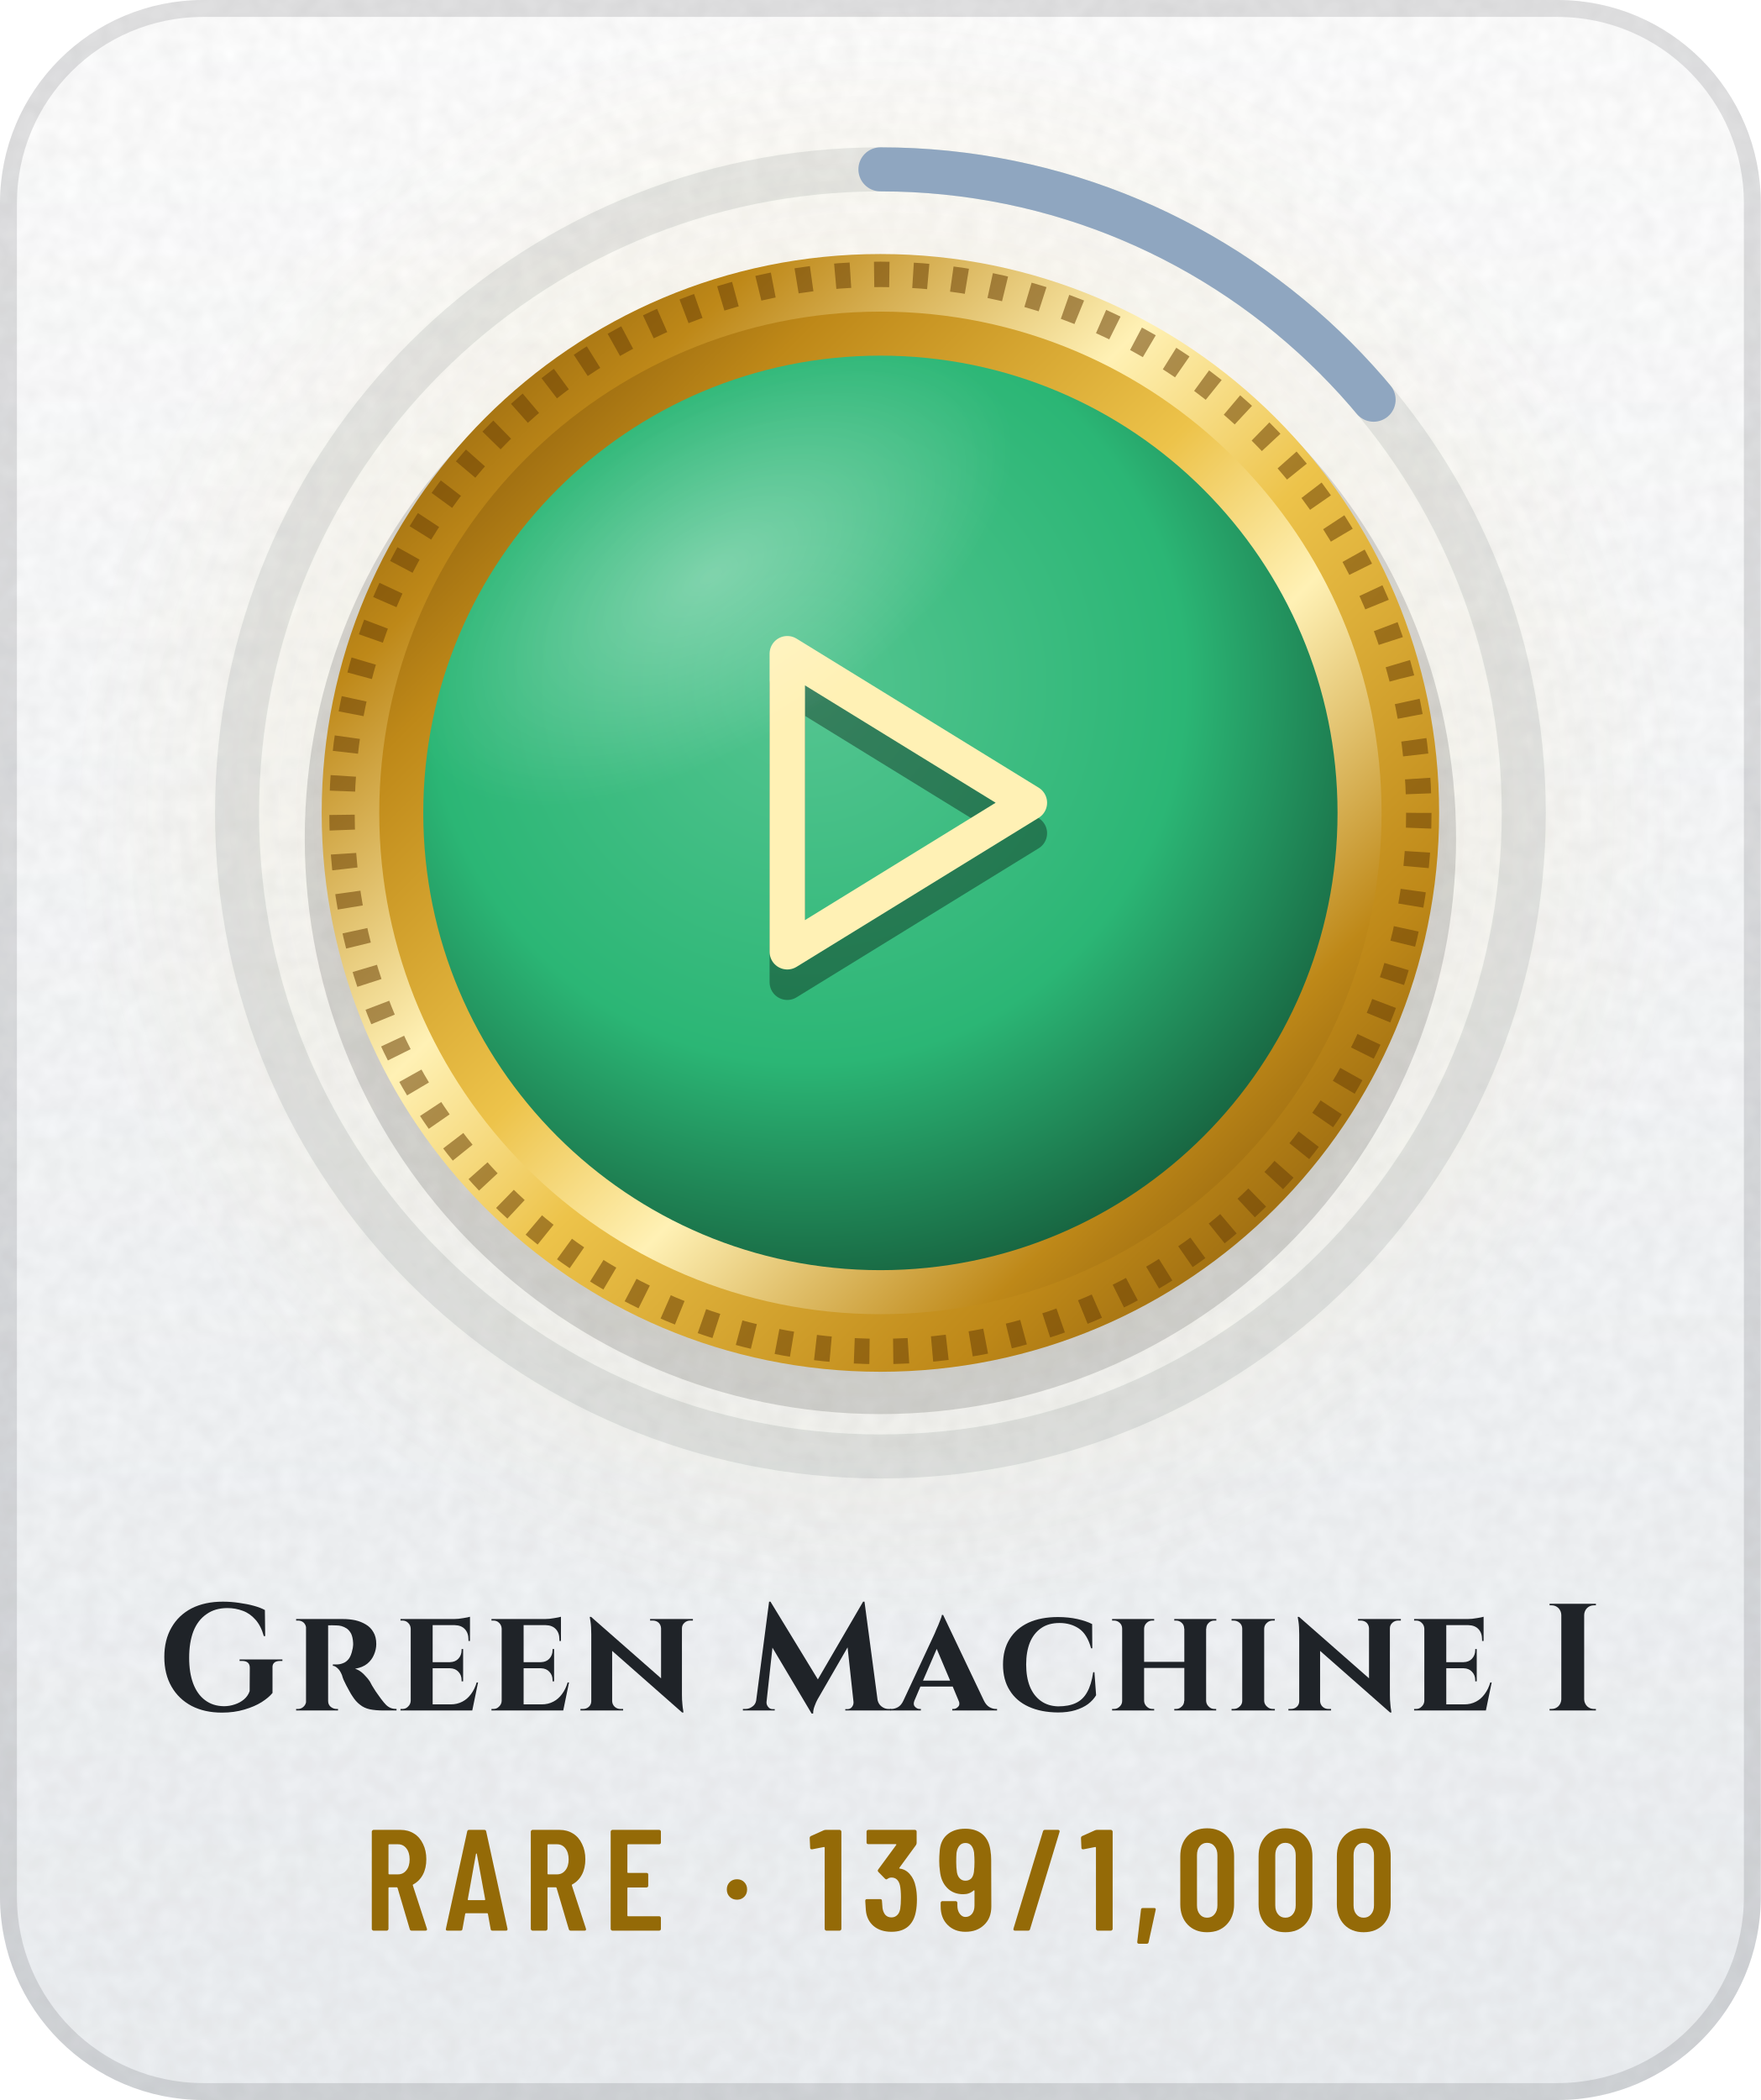
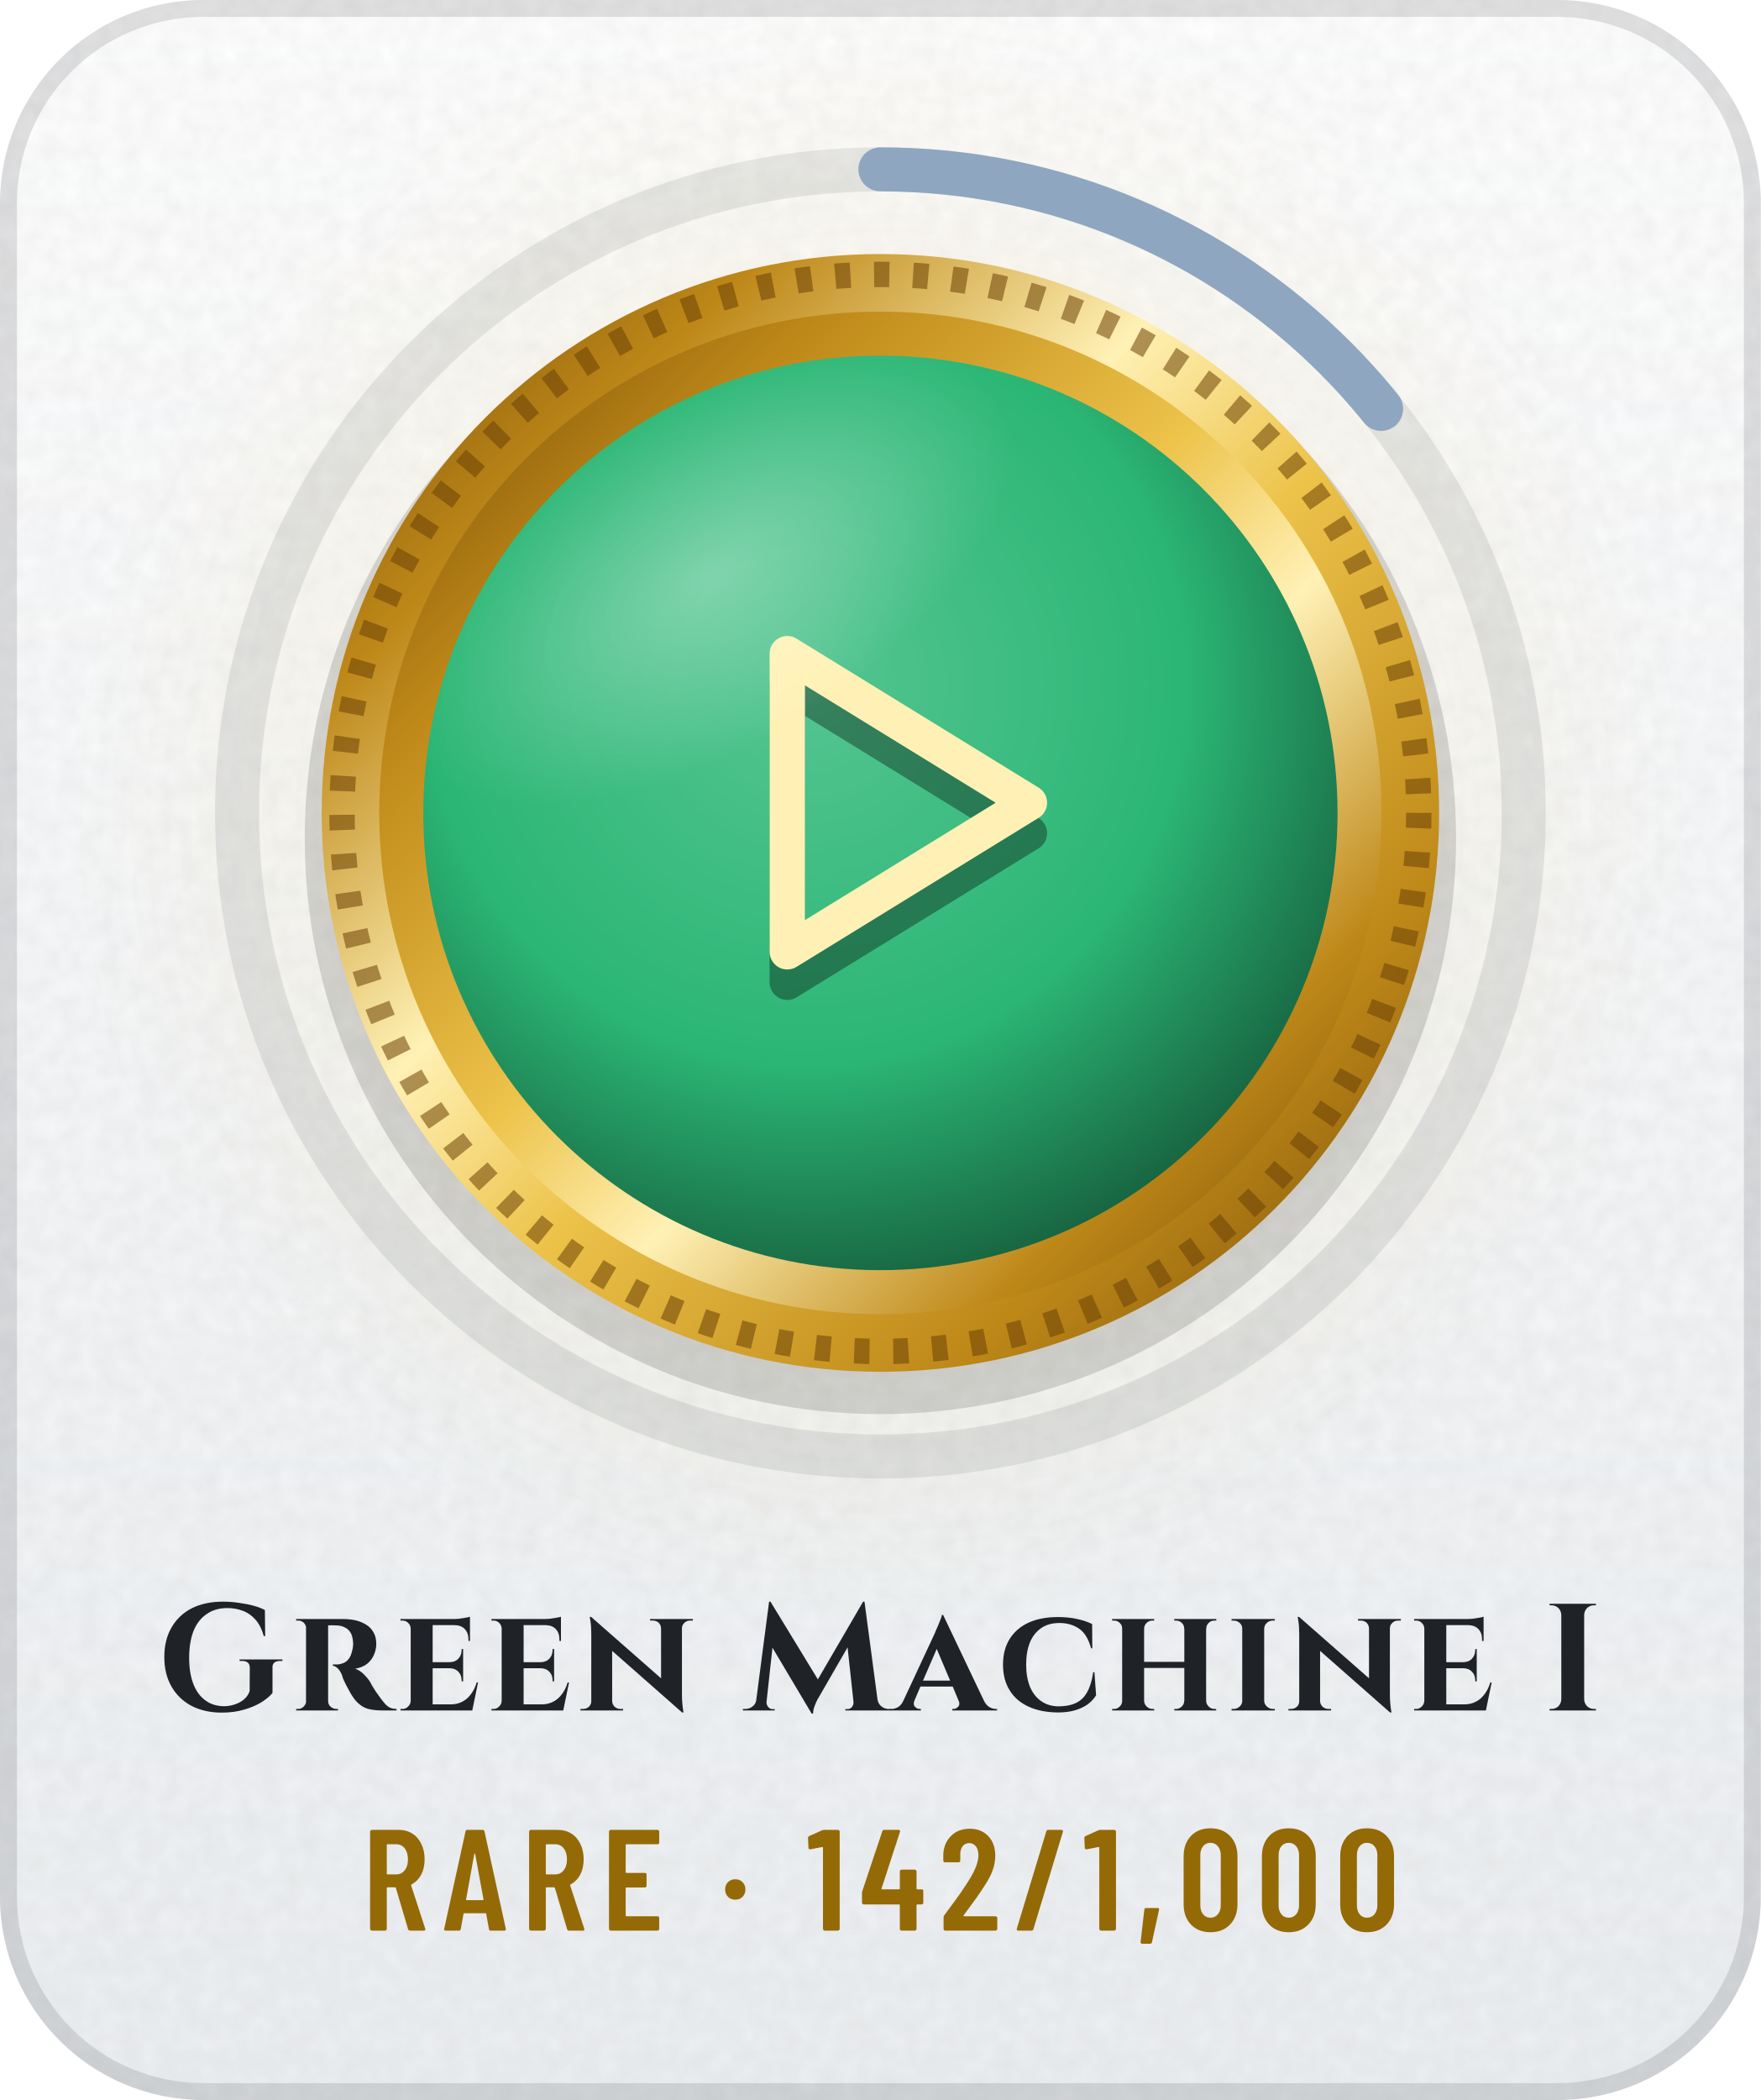
- <svg xmlns="http://www.w3.org/2000/svg" width="104" height="124" viewBox="0 0 104 124" role="img" aria-label="Green Machine I: earned, Rare, 13% to Green Machine II">
+ <svg xmlns="http://www.w3.org/2000/svg" width="104" height="124" viewBox="0 0 104 124" role="img" aria-label="Green Machine I: earned, Rare, 14% to Green Machine II">
  <style>@keyframes tw{0%,100%{opacity:.15;transform:scale(.45)}50%{opacity:1;transform:scale(1)}}.sp{transform-box:fill-box;transform-origin:center;animation:tw 3.4s ease-in-out infinite}@keyframes sh{0%{transform:translateX(-110px)}38%,100%{transform:translateX(200px)}}.sh{animation:sh 6.5s ease-in-out infinite}@keyframes fl{0%,100%{transform:translateY(0)}50%{transform:translateY(-3px)}}.fl{animation:fl 5s ease-in-out infinite}@media (prefers-reduced-motion:reduce){.sp,.fl{animation:none}.sh,.bu{display:none}}</style>
  <defs>
    <linearGradient id="bg" x1="0" y1="0" x2="0" y2="1">
      <stop offset="0" stop-color="#FFFFFF" />
      <stop offset="1" stop-color="#EDF0F3" />
    </linearGradient>
    <clipPath id="card">
      <rect width="104" height="124" rx="12" />
    </clipPath>
    <filter id="grain" x="0" y="0" width="100%" height="100%">
      <feTurbulence type="fractalNoise" baseFrequency=".85" numOctaves="2" stitchTiles="stitch" />
      <feColorMatrix values="0 0 0 0 0 0 0 0 0 0 0 0 0 0 0 0 0 0 .05 0" />
    </filter>
    <radialGradient id="glow" cx=".5" cy=".5" r=".5">
      <stop offset="0" stop-color="#EDC34A" stop-opacity="0.19" />
      <stop offset="1" stop-color="#EDC34A" stop-opacity="0" />
    </radialGradient>
    <linearGradient id="mh" x1="0" y1="0" x2="1" y2="0">
      <stop offset="0" stop-color="#6B4306" />
      <stop offset="0.2" stop-color="#BE8818" />
      <stop offset="0.4" stop-color="#FFF1B5" />
      <stop offset="0.54" stop-color="#EDC34A" />
      <stop offset="0.78" stop-color="#BE8818" />
      <stop offset="1" stop-color="#6B4306" />
    </linearGradient>
    <linearGradient id="md" x1="0" y1="0" x2="1" y2="1">
      <stop offset="0" stop-color="#6B4306" />
      <stop offset="0.2" stop-color="#BE8818" />
      <stop offset="0.4" stop-color="#FFF1B5" />
      <stop offset="0.54" stop-color="#EDC34A" />
      <stop offset="0.78" stop-color="#BE8818" />
      <stop offset="1" stop-color="#6B4306" />
    </linearGradient>
    <linearGradient id="mdr" x1="1" y1="1" x2="0" y2="0">
      <stop offset="0" stop-color="#6B4306" />
      <stop offset="0.2" stop-color="#BE8818" />
      <stop offset="0.4" stop-color="#FFF1B5" />
      <stop offset="0.54" stop-color="#EDC34A" />
      <stop offset="0.78" stop-color="#BE8818" />
      <stop offset="1" stop-color="#6B4306" />
    </linearGradient>
    <linearGradient id="dia" x1="0" y1="0" x2="1" y2="0">
      <stop offset="0" stop-color="#2F7DD1" />
      <stop offset=".5" stop-color="#7B61E0" />
      <stop offset="1" stop-color="#C2449A" />
    </linearGradient>
    <linearGradient id="pb" x1="0" y1="0" x2="1" y2="0">
      <stop offset="0" stop-color="#8FA6C0" />
      <stop offset="1" stop-color="#D3E4F4" />
    </linearGradient>
    <linearGradient id="shg" x1="0" y1="0" x2="1" y2="0">
      <stop offset="0" stop-color="#FFFFFF" stop-opacity="0" />
      <stop offset=".5" stop-color="#FFFFFF" stop-opacity=".6" />
      <stop offset="1" stop-color="#FFFFFF" stop-opacity="0" />
    </linearGradient>
    <radialGradient id="en" cx=".42" cy=".36" r=".75">
      <stop offset="0" stop-color="#55C591" />
      <stop offset=".55" stop-color="#2BB675" />
      <stop offset="1" stop-color="#11492F" />
    </radialGradient>
    <linearGradient id="ig" gradientUnits="userSpaceOnUse" x1="0" y1="34" x2="0" y2="62">
      <stop offset="0" stop-color="#FFF1B5" />
      <stop offset="1" stop-color="#EDC34A" />
    </linearGradient>
    <radialGradient id="gl" cx=".5" cy=".5" r=".5">
      <stop offset="0" stop-color="#FFFFFF" stop-opacity=".45" />
      <stop offset="1" stop-color="#FFFFFF" stop-opacity="0" />
    </radialGradient>
    <clipPath id="fc">
      <circle cx="52" cy="48" r="27" />
    </clipPath>
  </defs>
  <g clip-path="url(#card)">
    <rect width="104" height="124" fill="url(#bg)" />
    <rect width="104" height="124" filter="url(#grain)" />
  </g>
  <rect x=".5" y=".5" width="103" height="123" rx="11.5" fill="none" stroke="#1F2328" stroke-opacity=".13" />
  <circle cx="52" cy="48" r="48" fill="url(#glow)" />
  <circle cx="52" cy="48" r="38" fill="none" stroke="#1F2328" stroke-opacity=".09" stroke-width="2.6" />
-   <circle cx="52" cy="48" r="38" fill="none" stroke="#8FA6C0" stroke-width="2.6" stroke-linecap="round" stroke-dasharray="33.2 238.8" transform="rotate(-90 52 48)" />
+   <circle cx="52" cy="48" r="38" fill="none" stroke="#8FA6C0" stroke-width="2.6" stroke-linecap="round" stroke-dasharray="33.9 238.8" transform="rotate(-90 52 48)" />
  <circle cx="52" cy="49.5" r="34" fill="#000000" fill-opacity=".14" />
  <circle cx="52" cy="48" r="33" fill="url(#md)" />
  <circle cx="52" cy="48" r="31.8" fill="none" stroke="#6B4306" stroke-opacity=".55" stroke-width="1.5" stroke-dasharray=".9 1.4" />
  <circle cx="52" cy="48" r="29.6" fill="url(#mdr)" />
  <circle cx="52" cy="48" r="27" fill="url(#en)" />
  <g transform="translate(38.8 36) scale(1.1)" fill="none" stroke="#000000" stroke-width="1.9" stroke-linecap="round" stroke-linejoin="round" stroke-opacity=".35">
    <path d="M7 4l13 8-13 8z" />
  </g>
  <g transform="translate(38.8 34.2) scale(1.1)" fill="none" stroke="url(#ig)" stroke-width="1.9" stroke-linecap="round" stroke-linejoin="round">
    <path d="M7 4l13 8-13 8z" />
  </g>
  <g clip-path="url(#fc)">
    <ellipse cx="42" cy="34" rx="20" ry="10" transform="rotate(-32 42 34)" fill="url(#gl)" opacity=".7" />
    <g transform="skewX(-18)">
      <rect class="sh" x="10" y="10" width="12" height="80" fill="url(#shg)" opacity=".6" />
    </g>
  </g>
  <g transform="translate(9.3 101) scale(0.009 -0.009)" fill="#1F2328">
    <use href="#s71" x="0" />
    <use href="#s114" x="869" />
    <use href="#s101" x="1561" />
    <use href="#s101" x="2158" />
    <use href="#s110" x="2755" />
    <use href="#s77" x="3851" />
    <use href="#s97" x="4837" />
    <use href="#s99" x="5515" />
    <use href="#s104" x="6231" />
    <use href="#s105" x="7015" />
    <use href="#s110" x="7401" />
    <use href="#s101" x="8213" />
    <use href="#s73" x="9094" />
  </g>
-   <g transform="translate(21.5 114) scale(0.0085 -0.0085)" fill="#946A07">
+   <g transform="translate(21.4 114) scale(0.0085 -0.0085)" fill="#946A07">
    <use href="#m82" x="0" />
    <use href="#m65" x="555" />
    <use href="#m82" x="1105" />
    <use href="#m69" x="1660" />
    <use href="#m183" x="2484" />
    <use href="#m49" x="3087" />
-     <use href="#m51" x="3455" />
-     <use href="#m57" x="3975" />
-     <use href="#m47" x="4492" />
-     <use href="#m49" x="4972" />
-     <use href="#m44" x="5340" />
-     <use href="#m48" x="5634" />
-     <use href="#m48" x="6178" />
-     <use href="#m48" x="6722" />
+     <use href="#m52" x="3455" />
+     <use href="#m50" x="4008" />
+     <use href="#m47" x="4527" />
+     <use href="#m49" x="5007" />
+     <use href="#m44" x="5375" />
+     <use href="#m48" x="5669" />
+     <use href="#m48" x="6213" />
+     <use href="#m48" x="6757" />
  </g>
  <defs>
    <path id="m44" d="M33 -78 59 146Q60 157 71 157H151Q164 157 161 144L112 -80Q110 -91 99 -91H45Q39 -91 36 -88Q32 -84 33 -78Z" />
    <path id="m47" d="M21 14 226 690Q229 700 239 700H331Q337 700 340 696Q343 692 341 686L136 10Q133 0 123 0H31Q25 0 22 4Q19 8 21 14Z" />
    <path id="m48" d="M38 183V517Q38 604 89 658Q140 711 224 711Q309 711 360 658Q412 604 412 517V183Q412 96 360 42Q309 -11 224 -11Q140 -11 89 42Q38 96 38 183ZM296 176V524Q296 563 276 586Q257 610 224 610Q192 610 173 586Q154 563 154 524V176Q154 137 173 114Q192 90 224 90Q257 90 276 114Q296 137 296 176Z" />
    <path id="m49" d="M122 700H218Q223 700 226 696Q230 693 230 688V12Q230 7 226 4Q223 0 218 0H126Q121 0 118 4Q114 7 114 12V576Q114 578 112 580Q111 582 109 581L27 565H24Q13 565 13 576L10 643Q10 653 18 657L107 697Q114 700 122 700Z" />
-     <path id="m51" d="M387 218Q387 169 380 134Q368 66 326 29Q283 -8 210 -8Q134 -8 86 32Q38 73 32 143Q30 165 28 207Q28 219 40 219H132Q144 219 144 207Q146 173 148 156Q153 125 169 108Q185 92 210 92Q234 92 250 108Q266 123 271 152Q276 182 276 230Q276 281 269 315Q263 341 248 355Q233 369 210 369Q195 369 183 360Q177 356 174 356Q172 356 166 360L119 408Q115 412 115 417Q115 421 118 425L243 595Q245 597 244 599Q242 601 239 601H49Q44 601 40 604Q37 608 37 613V688Q37 693 40 696Q44 700 49 700H373Q378 700 382 696Q385 693 385 688V609Q385 602 380 594L266 438Q262 432 268 431Q309 426 338 392Q368 358 378 307Q387 267 387 218Z" />
-     <path id="m57" d="M384 168Q384 87 334 40Q285 -8 204 -8Q128 -8 80 40Q32 88 32 168V193Q32 198 36 202Q39 205 44 205H136Q141 205 144 202Q148 198 148 193V174Q148 140 164 118Q181 95 204 95Q232 95 250 117Q267 139 267 174V276Q267 279 265 280Q263 281 261 279Q232 253 189 253Q120 253 77 297Q34 341 27 414Q22 447 22 484Q22 518 25 549Q29 625 76 666Q124 708 203 708Q276 708 322 670Q368 631 378 556Q383 526 383 493ZM267 476Q267 506 264 543Q253 609 204 609Q179 609 163 591Q147 573 142 540Q140 516 140 476Q140 439 145 405Q150 377 166 362Q181 347 204 347Q228 347 244 362Q259 378 263 408Q267 443 267 476Z" />
+     <path id="m50" d="M173 100H392Q397 100 400 96Q404 93 404 88V12Q404 7 400 4Q397 0 392 0H43Q38 0 34 4Q31 7 31 12V92Q31 101 36 107L75 160Q114 212 152 266Q189 320 215 363Q273 459 273 522Q273 562 256 585Q238 608 209 608Q180 608 163 586Q146 563 147 526V487Q147 482 144 478Q140 475 135 475H41Q36 475 32 478Q29 482 29 487V530Q33 610 84 659Q134 708 214 708Q293 708 342 656Q390 605 390 521Q390 471 373 422Q356 373 319 317Q294 277 260 229Q225 181 214 166Q184 126 170 106Q168 104 169 102Q170 100 173 100Z" />
+     <path id="m52" d="M443 275V194Q443 189 440 186Q436 182 431 182H401Q396 182 396 177V12Q396 7 392 4Q389 0 384 0H292Q287 0 284 4Q280 7 280 12V177Q280 182 275 182H29Q24 182 20 186Q17 189 17 194V259Q17 268 19 274L158 690Q161 700 171 700H271Q277 700 280 696Q283 693 281 686L153 293Q152 287 157 287H275Q280 287 280 292V412Q280 417 284 420Q287 424 292 424H384Q389 424 392 420Q396 417 396 412V292Q396 287 401 287H431Q436 287 440 284Q443 280 443 275Z" />
    <path id="m65" d="M325 11 306 116Q306 121 300 121H154Q148 121 148 116L129 11Q128 0 116 0H25Q11 0 14 13L162 689Q164 700 175 700H281Q292 700 294 689L442 13V9Q442 0 431 0H338Q326 0 325 11ZM171 212H282Q288 212 287 217L229 533Q228 536 226 536Q224 536 223 533L166 217Q165 212 171 212Z" />
    <path id="m69" d="M391 600H175Q170 600 170 595V406Q170 401 175 401H303Q308 401 312 398Q315 394 315 389V312Q315 307 312 304Q308 300 303 300H175Q170 300 170 295V105Q170 100 175 100H391Q396 100 400 96Q403 93 403 88V12Q403 7 400 4Q396 0 391 0H66Q61 0 58 4Q54 7 54 12V688Q54 693 58 696Q61 700 66 700H391Q396 700 400 696Q403 693 403 688V612Q403 607 400 604Q396 600 391 600Z" />
    <path id="m82" d="M318 10 233 297Q231 301 228 301H175Q170 301 170 296V12Q170 7 166 4Q163 0 158 0H66Q61 0 58 4Q54 7 54 12V688Q54 693 58 696Q61 700 66 700H254Q307 700 348 674Q388 649 410 602Q433 556 433 496Q433 434 409 389Q385 344 342 321Q338 320 339 315L437 14Q438 12 438 9Q438 0 427 0H331Q321 0 318 10ZM170 595V396Q170 391 175 391H236Q272 391 294 419Q317 447 317 495Q317 543 294 572Q272 600 236 600H175Q170 600 170 595Z" />
    <path id="m183" d="M37 286Q37 317 57 337Q77 357 108 357Q139 357 158 337Q178 317 178 286Q178 255 158 235Q138 215 108 215Q77 215 57 235Q37 255 37 286Z" />
    <path id="s71" d="M755 280V115Q731 85 684 55Q636 25 570 6Q504 -14 423 -14Q309 -14 224 30Q139 75 92 157Q45 239 45 351Q45 463 92 544Q138 625 224 670Q311 714 429 714Q484 714 536 706Q588 699 632 687Q676 675 705 659L707 488H698Q679 556 643 596Q607 637 560 654Q512 672 459 672Q378 672 322 632Q265 593 236 520Q208 447 208 345Q208 249 234 178Q261 106 312 68Q363 29 436 28Q473 28 508 40Q542 51 568 73Q594 95 605 127L606 280Q606 325 555 325H539V335H820V325H805Q775 325 763 310Q754 299 755 280Z" />
    <path id="s73" d="M119 73V627Q118 653 100 672Q81 690 55 690H42V700H346V690H333Q307 690 288 672Q270 653 269 627V73Q270 47 288 28Q307 10 333 10H346V0H42V10H55Q81 10 100 28Q118 47 119 73Z" />
    <path id="s77" d="M780 714H789L875 68Q881 42 900 27Q921 10 947 10H963V0H663V9H678Q695 9 706 22Q717 36 717 52V55L678 414L491 90L481 73Q471 55 462 30Q452 5 452 -20H442L185 412L146 55V52Q146 36 158 22Q169 9 185 9H200V0H-9V10H7Q34 10 55 27Q73 40 78 64L163 714H172L483 204Z" />
    <path id="s97" d="M319 627 586 66Q601 35 623 22Q645 10 665 10H673V0H379V10H387Q404 10 418 25Q429 36 424 56L382 157H170L130 63Q121 38 134 25Q148 10 165 10H173V0H-27V10H-19Q1 10 23 22Q45 35 59 66L264 506Q266 512 273 528Q280 543 288 562Q296 582 303 600Q310 617 311 627ZM187 196H365L277 404Z" />
    <path id="s99" d="M634 251 645 100Q626 68 592 42Q558 17 509 2Q460 -13 395 -13Q283 -12 202 25Q121 62 78 132Q34 201 34 301Q34 399 77 468Q120 538 201 576Q282 613 395 613Q463 613 522 600Q580 587 619 567L620 408H612Q587 500 533 537Q479 574 405 574Q332 574 284 540Q235 506 210 445Q186 384 186 302Q186 219 210 158Q235 97 282 63Q329 29 395 27Q466 27 512 49Q559 71 586 120Q614 169 626 251Z" />
    <path id="s101" d="M543 184 505 0H34V10H47Q69 10 84 26Q100 41 101 63V537Q100 560 84 575Q69 590 47 590H34V600H385Q414 600 446 606Q478 611 490 615V456H480V465Q480 509 456 534Q433 559 389 560H245V317H359Q394 318 414 340Q435 363 435 396V403H445V191H435V199Q435 232 414 254Q394 276 359 277H245V40H363Q406 40 440 58Q473 75 497 108Q521 140 534 184Z" />
    <path id="s104" d="M100 63V537Q100 560 84 575Q68 590 46 590H34V600H310V590H299Q277 590 261 575Q245 560 244 537V319H508V537H507Q507 560 491 575Q475 590 453 590H442V600H718V590H706Q683 590 668 575Q652 560 652 537H651V63Q652 41 668 26Q683 10 706 10H717V0H442V10H453Q475 10 491 26Q507 41 507 63H508V279H244V63Q245 41 261 26Q277 10 299 10H310V0H34V10H46Q68 10 84 26Q100 41 100 63Z" />
    <path id="s105" d="M104 63V537Q104 560 87 575Q70 590 46 590H34V600H318L317 590H306Q282 590 266 575Q249 560 248 537V63Q249 41 266 26Q282 10 306 10H318V0H34V10H47Q70 10 87 26Q104 41 104 63Z" />
    <path id="s110" d="M91 614 550 211V539Q549 561 534 576Q518 590 495 590H478V600H759V590H742Q720 590 704 576Q687 561 687 539V104Q687 69 690 42Q692 16 695 2L697 -13H688L229 391V61Q230 39 246 24Q262 10 284 10H301V0H21V10H37Q60 10 76 24Q92 39 92 61V500Q92 551 87 583L82 614Z" />
    <path id="s114" d="M106 0H41V10H53Q75 10 91 26Q103 38 106 54V547Q103 564 91 576Q75 590 54 590H41V600H349Q390 600 429 592Q468 583 499 564Q530 546 548 514Q567 483 567 436Q567 401 552 366Q538 332 508 307Q477 282 428 274Q457 265 484 239Q510 213 525 190Q529 182 539 164Q549 147 564 124Q580 102 597 78Q617 51 632 36Q647 22 663 16Q679 10 700 10V0H616Q562 0 524 8Q487 16 460 38Q432 59 409 96Q400 109 390 128Q380 146 370 165Q360 184 352 202Q345 220 342 232Q329 264 312 278Q296 293 282 293V302H307Q328 302 348 310Q369 317 386 338Q403 360 411 402Q413 408 414 419Q416 430 415 444Q413 481 402 504Q390 526 373 538Q356 549 338 554Q321 558 308 558Q289 559 274 559Q259 558 251 559V63Q251 38 268 24Q286 10 306 10H316V0Z" />
  </defs>
</svg>
